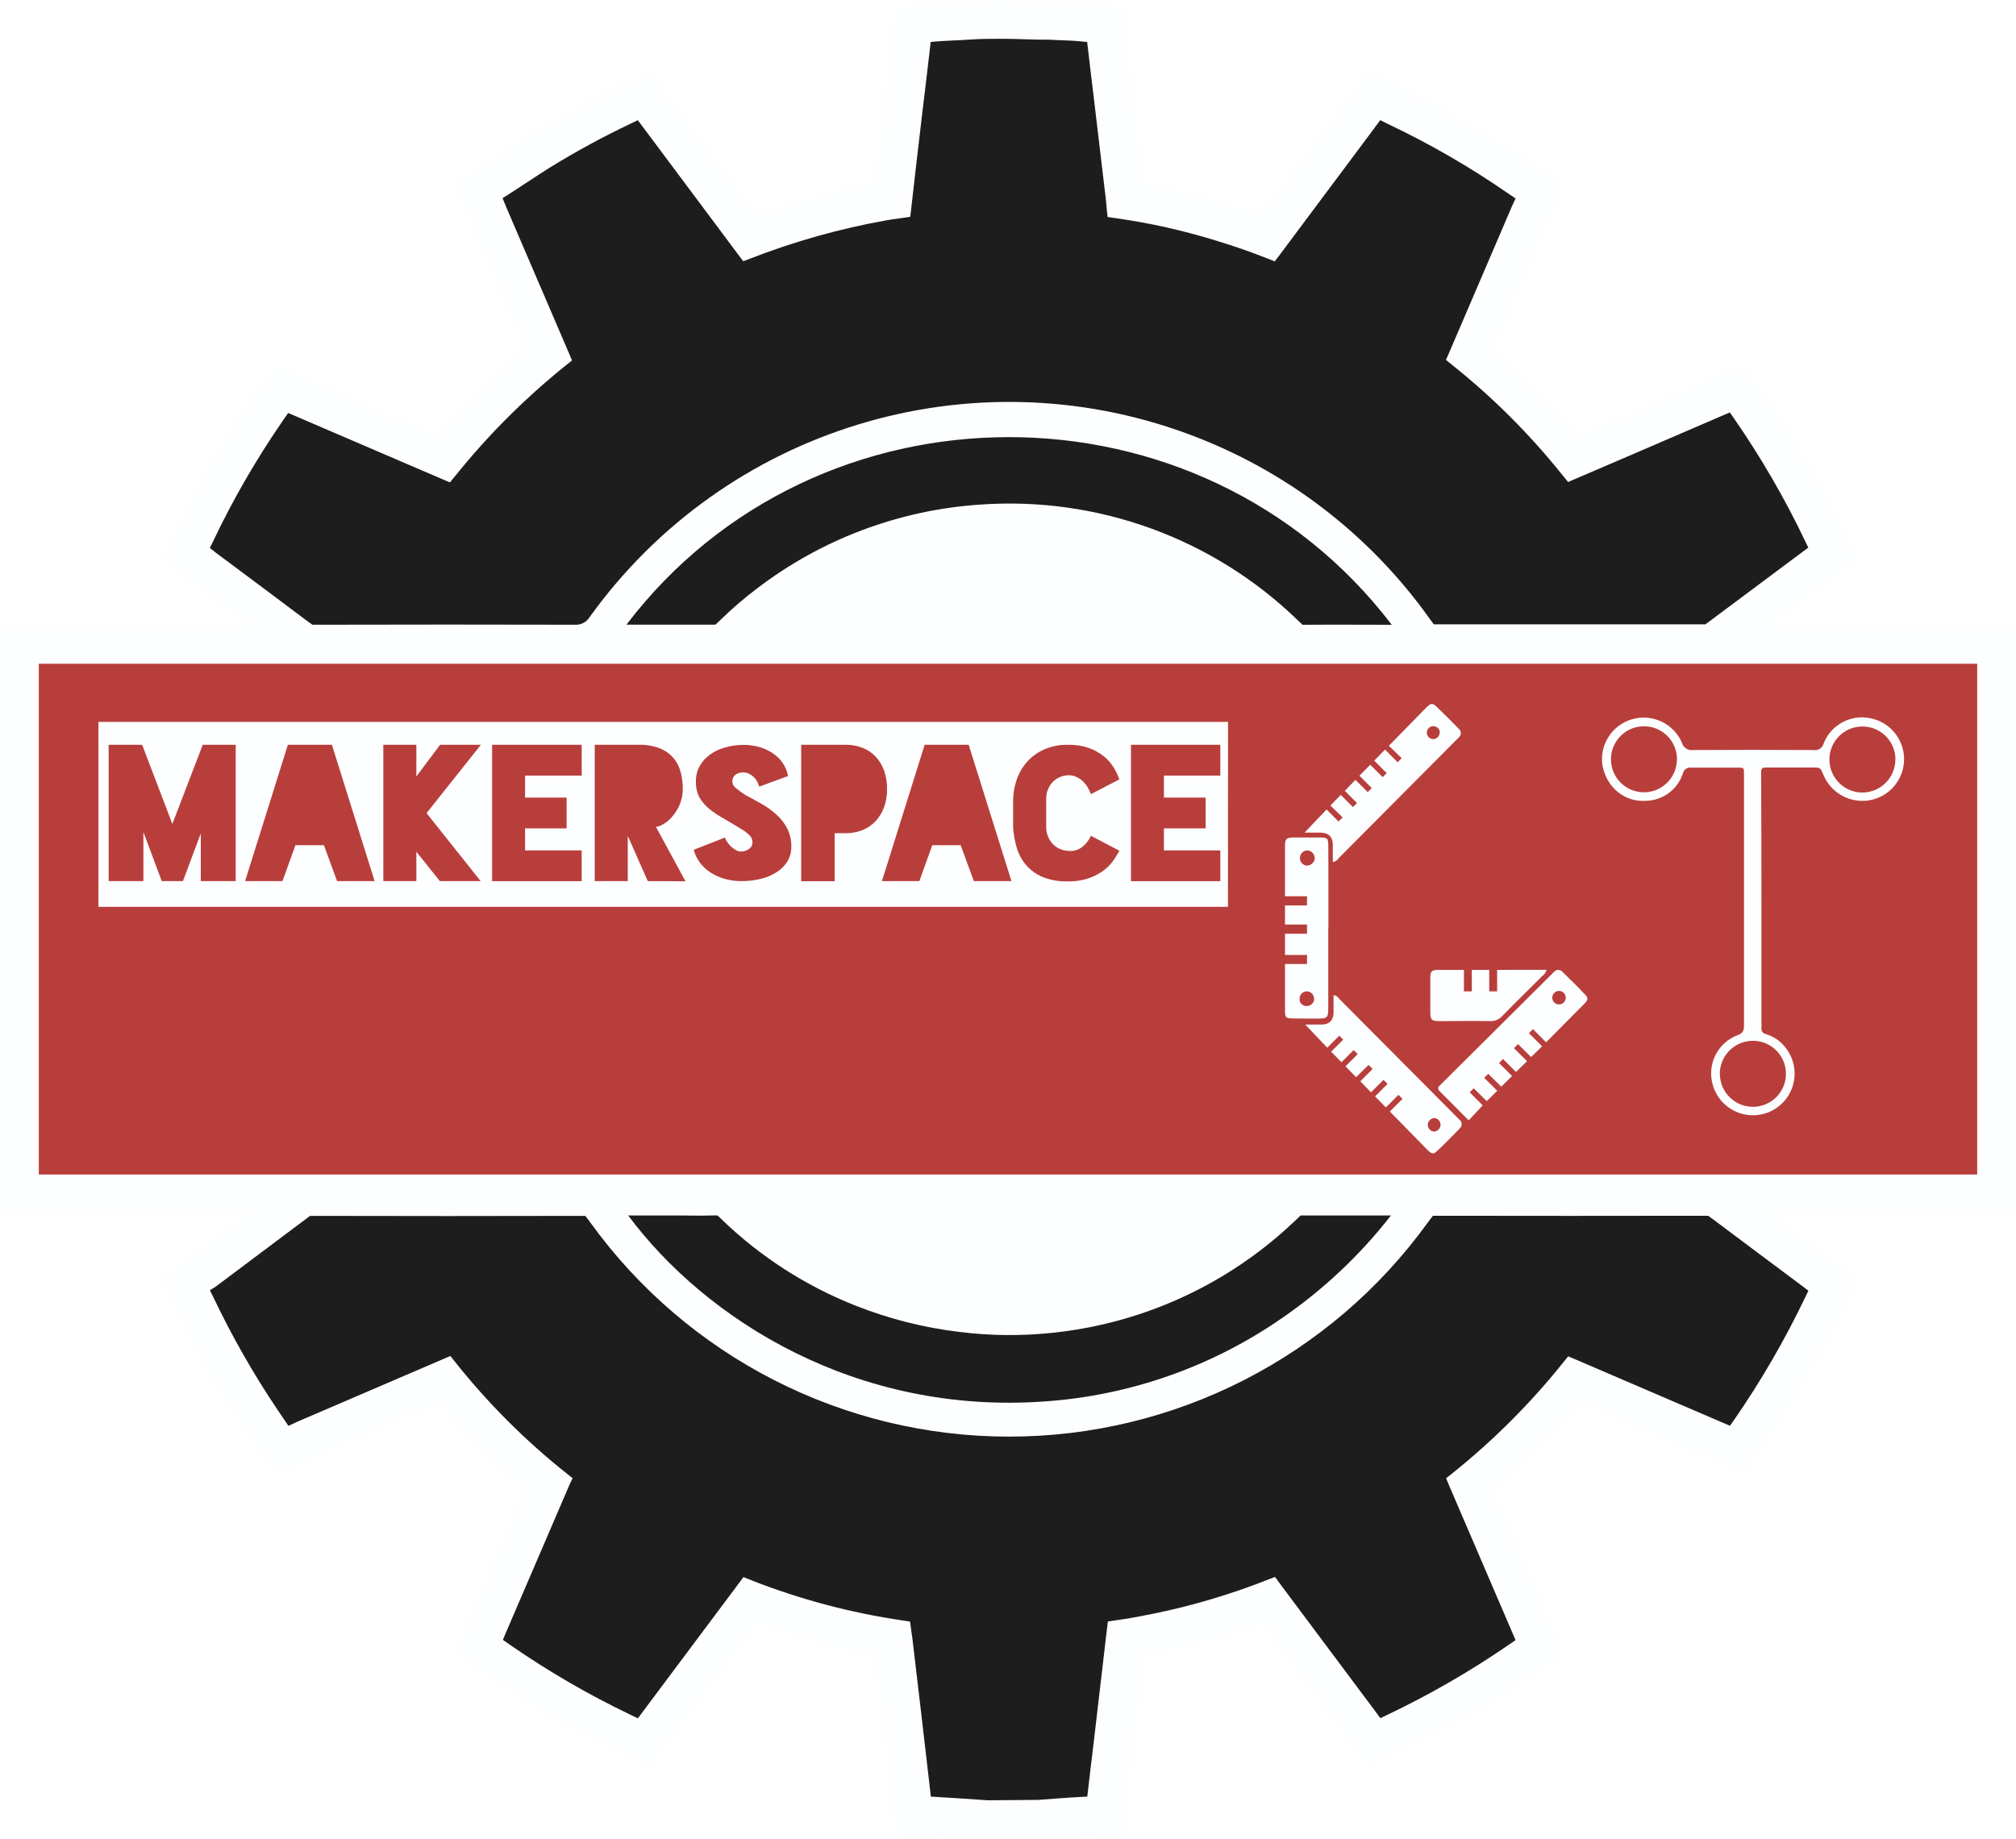
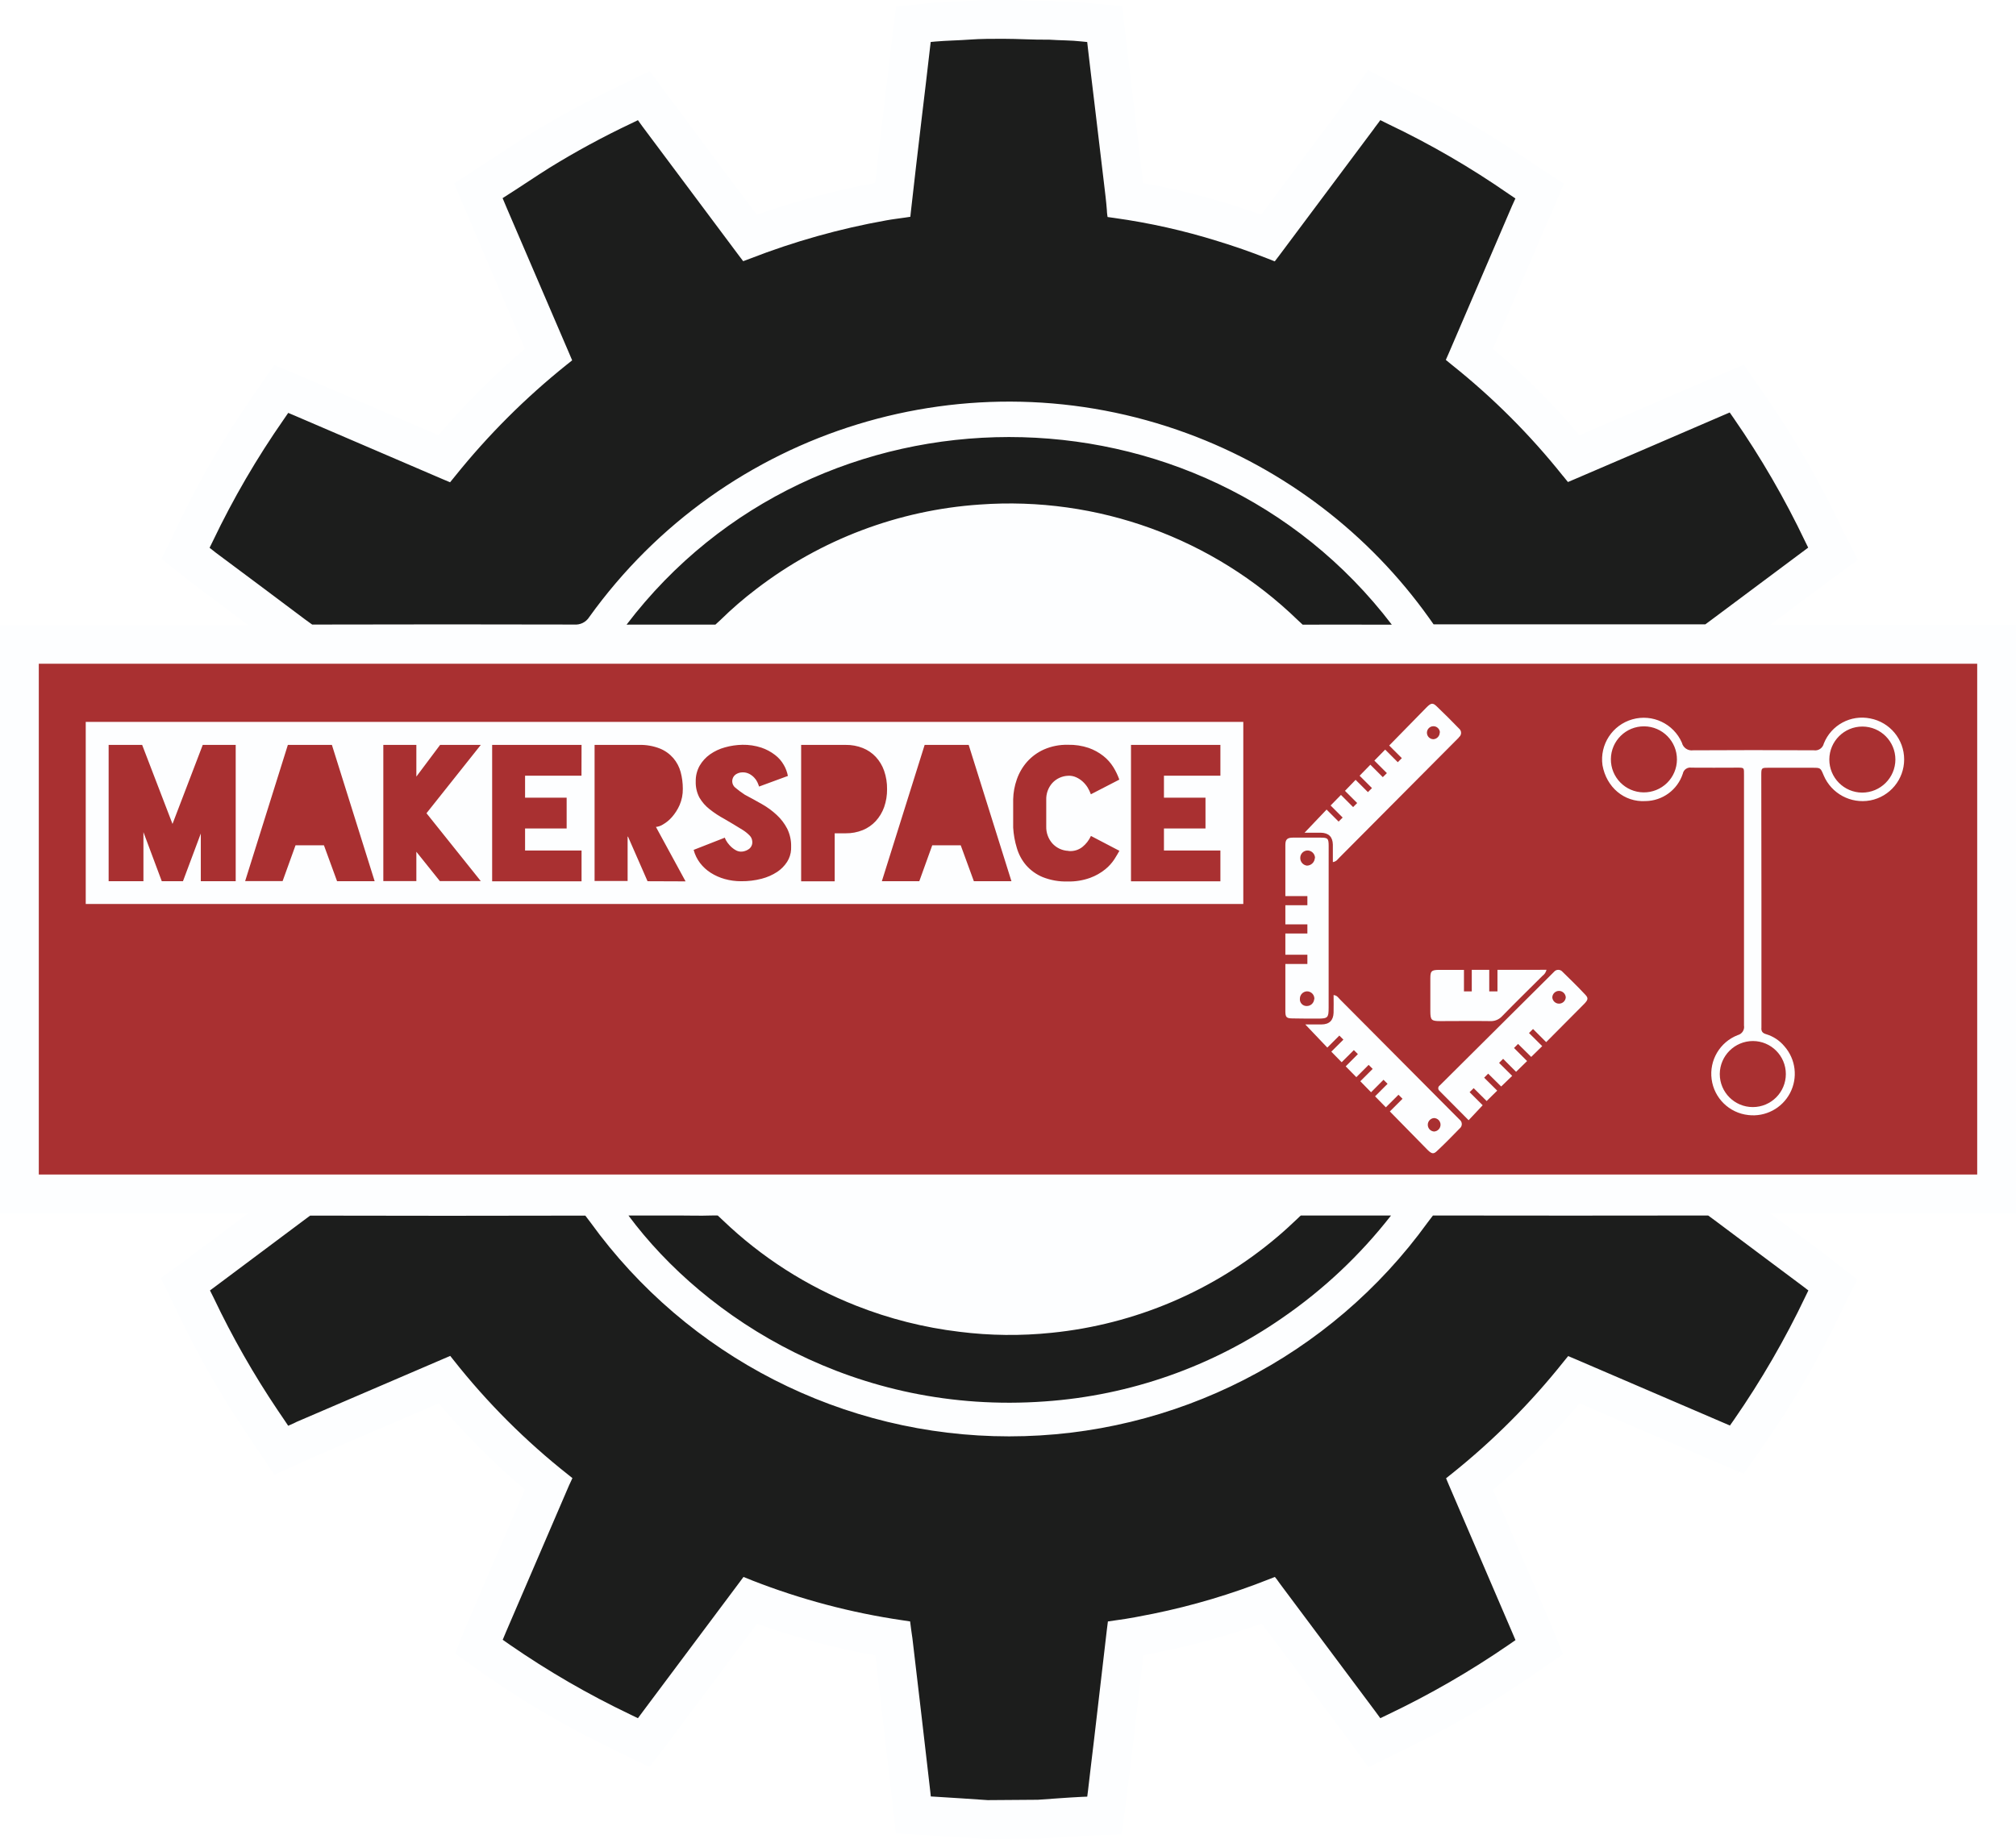
<svg xmlns="http://www.w3.org/2000/svg" id="Logo_neu" viewBox="0 0 549.28 501.14">
  <defs>
-     <style>.cls-1{fill:#fdfeff;}.cls-2{fill:#1c1d1c;}.cls-3{fill:#b83e3c;}</style>
+     <style>.cls-1{fill:#fdfeff;}.cls-2{fill:#1c1d1c;}.cls-3{fill:#a93031;}</style>
  </defs>
-   <path class="cls-1" d="M562.22,184.07H505.79c2.77-2.08,5.54-4.14,8.26-6.17l6.91-5.16,1.52-1.12,7.21-5.31-4.05-8s-.38-.74-.71-1.45a252.51,252.51,0,0,0-20.29-35l-1.11-1.6-4.89-7.1-7.93,3.36-2,.84-11.42,4.92-11.17,4.81-12.27,5.28a202.31,202.31,0,0,0-23.55-23.56l2.36-5.49q6.26-14.58,12.5-29.16c.57-1.24.93-2.1,1-2.19l3.45-8.15L442.21,59l-1.67-1.13a245.28,245.28,0,0,0-34.15-19.77c-1.12-.53-1.95-1-1.95-1l-8.16-4.23L391,40.39s-.52.72-1.21,1.6c-.23.31-.42.57-.54.75L383.75,50q-8.29,11.12-16.6,22.22-4.39-1.58-8.75-2.9A195.88,195.88,0,0,0,335,63.66l-.15-1.21q-1.11-9.51-2.26-19l-.48-4.09c-.17-1.37-.33-2.74-.5-4.1-.38-3.17-.78-6.43-1.13-9.63-.07-.61-.2-1.67-.2-1.67l-1-8.56-8.59-.72-1.15-.11c-2.19-.26-4.29-.33-6.14-.39-1.12,0-2.19-.08-3.18-.15l-.47,0h-1.53c-1.71,0-3.45-.05-5.29-.11s-3.91-.13-6-.13h-.43c-3,0-6.07,0-9.48.24-1.3.1-2.59.15-4,.22-1.78.08-3.63.16-5.56.32l-1.42.14-8.37.84-1.06,8.34s-.11.87-.18,1.51c-.47,4.24-1,8.57-1.5,12.76q-.42,3.46-.83,6.93l-.22,1.86c-.64,5.48-1.3,11.09-1.94,16.7a212.58,212.58,0,0,0-32.23,8.64l-10-13.34L207,41.84l-1.23-1.64-5.25-7.06L192.63,37l-1.7.82A238.57,238.57,0,0,0,167.64,50.5c-2.32,1.44-4.57,2.93-6.74,4.36C159.24,56,157.68,57,156.09,58l-1.39.88-7.46,4.83,3.47,8.18,1.18,2.77,2.55,6,12.09,28.19A210.14,210.14,0,0,0,143,132.35l-9.37-4-25.47-10.94h0l0,0-1.94-.82-7.93-3.35-4.89,7.09-1.23,1.79a247.32,247.32,0,0,0-20,34.52l-.89,1.82-3.75,7.66,6.69,5.29,1.7,1.34.11.08.11.09,7,5.23,8,6H23.51V344.42H91.14l-4.73,3.52L76,355.7c-.86.65-1.52,1.13-1.55,1.15l-7.18,5.23,3.92,8s.39.8.89,1.86A250.83,250.83,0,0,0,90.44,404c.27.41.56.83.84,1.24l1,1.51.94,1.41,5,7.45,8.16-3.7,1.43-.64h0c.32-.14.63-.29.91-.43l6.29-2.7,28-12a201.37,201.37,0,0,0,23.54,23.55Q159.11,437,151.66,454.3c-.5,1.18-1,2.34-1,2.34l-3.15,7.74,6.8,4.86,2.12,1.49A250.06,250.06,0,0,0,190.6,490.5l.55.27.72.35.77.37,7.74,3.8,5.28-6.81c.16-.2.56-.73.89-1.19l.12-.18,0-.06a1.71,1.71,0,0,1,.11-.14l.39-.51,7.08-9.49,15.45-20.68A198,198,0,0,0,262,464.84l.36,3.11c1.36,11.5,2.76,23.39,4.09,35.08.07.56.16,1.42.16,1.43l1,8.93,9,.5,1.37.08c3.4.19,6.88.43,10.24.65l3.78.26.38,0h.39l13.66-.09h.32l.33,0,3.35-.23c2.91-.21,5.65-.41,8.41-.55l1.36,0,8.91-.32,1.19-8.83s.17-1.21.24-1.9c.3-2.72.64-5.5,1-8.19.21-1.77.43-3.54.64-5.31l1.62-14,1.23-10.59c1.71-.31,3.36-.65,4.91-1a196.22,196.22,0,0,0,27.32-7.66l3.25,4.34q9.67,13,19.37,25.94c.67.89,1.21,1.65,1.23,1.67l5.24,7.26,8-4,1.94-.93a253.2,253.2,0,0,0,34.34-19.87l1.9-1.3,6.94-4.83-3.17-7.83s-.46-1.13-.94-2.24l-8.16-19-6.78-15.77a203.88,203.88,0,0,0,23.56-23.55l11,4.74,23.81,10.24,2,.84,7.89,3.35,4.91-7,1.15-1.65a252.93,252.93,0,0,0,20.29-35c.34-.71.75-1.55.76-1.56l3.81-7.76-6.84-5.28s-.77-.6-1.68-1.28l-6.54-4.88-8.68-6.48h67V184.07Z" transform="translate(-23.51 -13.76)" />
-   <path id="Zahnrad" class="cls-2" d="M160.44,67.77l1.33-.85c3.84-2.44,7.58-5,11.44-7.43a228.12,228.12,0,0,1,22.27-12.1l1.81-.88,1.24,1.66,26.25,35.15c.63.84,1.23,1.62,1.23,1.62s1-.34,1.83-.68A197.51,197.51,0,0,1,265,73.81c1.73-.32,3.48-.51,5.21-.77l1.32-.2s.1-.83.15-1.31c.93-8.41,1.92-16.82,2.91-25.24.78-6.58,1.6-13.16,2.34-19.75.06-.57.16-1.34.16-1.34l1.27-.12c3.12-.27,6.22-.3,9.33-.53s6.07-.21,9.08-.22c4.21,0,8.37.3,12.6.24,2.95.21,5.91.15,8.86.49.58.07,1.49.15,1.49.15l.19,1.59c.51,4.6,1.09,9.2,1.64,13.8.91,7.69,1.84,15.39,2.74,23.09.29,2.46.62,4.92.8,7.38.05.69.19,1.83.19,1.83l1.85.26a175.5,175.5,0,0,1,28.18,6.32q6.85,2.08,13.51,4.72l2,.79s.58-.73,1.32-1.72Q385,66.1,397.81,48.89c.09-.13.17-.27.27-.39.86-1.1,1.49-2,1.49-2s1,.5,2.3,1.14a232.38,232.38,0,0,1,32.67,18.92c1.15.79,1.89,1.27,1.89,1.27s-.35.84-.91,2q-8.56,20-17.16,40c-.44,1-.88,2-.88,2s.86.72,1.73,1.42a190.86,190.86,0,0,1,30.13,30.14l.15.18,1.26,1.54,1.81-.77,17.77-7.63,22.59-9.74,1.91-.81s.56.82,1.13,1.63a240.2,240.2,0,0,1,19.43,33.53c.39.83.82,1.67.82,1.67l-1.58,1.17q-12.48,9.33-25,18.66c-.5.39-1.46,1.08-1.46,1.08h-1.83q-35,0-70.07,0h-2.12L413,182.32A140.46,140.46,0,0,0,347.15,132a140.7,140.7,0,0,0-163,49.95,4.42,4.42,0,0,1-4.12,2.06q-34.56-.09-69.11,0l-2.29,0-1.87-1.35c-8.09-6.11-16.25-12.16-24.38-18.23l-1.7-1.34.92-1.87a236.66,236.66,0,0,1,19.18-33.12l1.24-1.79,1.94.82,40.15,17.25,2,.84s.71-.85,1.4-1.72a196.93,196.93,0,0,1,30.32-30.29l1.53-1.22s-.39-.95-.77-1.84l-17-39.58ZM318.23,503.44l1.51-.06s.14-1.05.2-1.65c.5-4.52,1.08-9,1.61-13.56q1.77-15.12,3.53-30.24c.14-1.22.29-2.29.29-2.29s1.27-.2,2.24-.33c3.4-.44,6.76-1.11,10.12-1.78a187.15,187.15,0,0,0,31.54-9.4l1.59-.62a11.29,11.29,0,0,1,1,1.31,7.3,7.3,0,0,0,.57.77q12.92,17.3,25.83,34.58c.74,1,1.34,1.83,1.34,1.83l2.08-1a242,242,0,0,0,32.9-19l1.85-1.28s-.42-1-.85-2l-17.29-40.23c-.4-.93-.77-1.88-.77-1.88l1.52-1.21a193.4,193.4,0,0,0,30.48-30.46c.62-.79,1.26-1.55,1.26-1.55l2,.84,40.16,17.26c.93.41,1.92.82,1.92.82l1.13-1.61a242.79,242.79,0,0,0,19.43-33.53l.81-1.67-1.55-1.18c-8-6-16-11.93-24-17.95-.6-.45-1.76-1.29-1.76-1.29s-1.41,0-2.18,0q-35.27.06-70.54,0c-.78,0-2.27,0-2.27,0s-.9,1.15-1.44,1.89a140.71,140.71,0,0,1-228.1,0c-.51-.71-1.41-1.86-1.41-1.86s-1.49,0-2.32,0q-35.26.09-70.54,0c-.73,0-2.11,0-2.11,0l-1.62,1.2c-8,6-16,12-24,18L80.7,365.4l1,2a237.81,237.81,0,0,0,17.56,30.75l1.88,2.77.94,1.41,1.54-.69.75-.37q20.09-8.62,40.11-17.23l1.74-.75.85,1.07a188.89,188.89,0,0,0,31.3,31.32l1.15.91s-.35.81-.59,1.26-.4.87-.59,1.31q-8.46,19.67-16.91,39.34c-.47,1.08-.9,2.15-.9,2.15l2,1.4A237.39,237.39,0,0,0,195.15,481l1.29.62.86.42s.38-.48.58-.78.57-.77.86-1.15l26-34.77c.69-.91,1.34-1.79,1.34-1.79l2.12.84.22.1a186.45,186.45,0,0,0,41,10.87l2.05.31s.16,1.05.29,2.17c.08.8.24,1.58.33,2.37,1.64,13.89,3.29,27.77,4.87,41.67.06.59.16,1.49.16,1.49l1.39.08c4.71.27,9.41.61,14.11.92l13.66-.1C310.25,504,314.24,503.64,318.23,503.44ZM195,184c7.36,0,14.72,0,22.08,0h1.33s1-.92,1.36-1.26a101.29,101.29,0,0,1,9.8-8.46,112.41,112.41,0,0,1,60.84-23,112.83,112.83,0,0,1,86.68,31.5l1.32,1.24H380c7-.06,13.94,0,21,0h1.7C350.64,115.79,246,115.9,194.19,184A6.12,6.12,0,0,0,195,184ZM308.24,395.67a129.06,129.06,0,0,0,64.63-22.75A133.48,133.48,0,0,0,402.49,345h-1.23c-7.36,0-14.72,0-22.07,0l-1.29,0s-.68.6-1,.94c-1.75,1.65-3.51,3.28-5.34,4.83A112.44,112.44,0,0,1,310,377a109.94,109.94,0,0,1-25.12-.27,112.9,112.9,0,0,1-28.17-7.12,111.46,111.46,0,0,1-36.25-23.22C220,345.88,219,345,219,345s-1.24-.05-1.94,0c-2.79.1-5.59,0-8.39,0h-14C215.78,373.36,256.8,399.41,308.24,395.67Z" transform="translate(-23.51 -13.76)" />
-   <path id="Box" class="cls-3" d="M34.08,194.64v139.2H562.22V194.64Zm324,66.25H50.33v-50.4H358.11Z" transform="translate(-23.51 -13.76)" />
-   <path id="T" class="cls-1" d="M503.43,259.22v33.11a13.81,13.81,0,0,1,0,1.44c-.09,1,.26,1.54,1.34,1.84a10.32,10.32,0,0,1,4.92,3.28,11.36,11.36,0,1,1-19.56,10.36A11.12,11.12,0,0,1,497,295.84c1.45-.56,1.68-1.29,1.68-2.62q0-34.07,0-68.15c0-2.16.15-2.12-2.06-2.11-4.07,0-8.16,0-12.23,0a2.07,2.07,0,0,0-2.38,1.63A10.82,10.82,0,0,1,471.82,232c-5.82.35-10.67-3.8-11.73-9.8a11.36,11.36,0,0,1,21.65-6.11,2.73,2.73,0,0,0,3.06,2.07q16.44-.1,32.88,0a2.41,2.41,0,0,0,2.72-1.85,11.22,11.22,0,0,1,12.65-6.83,11.37,11.37,0,0,1,0,22.34A11.51,11.51,0,0,1,520.35,225c-.85-2.08-.85-2.08-3-2.08-4,0-8,0-12,0-1.94,0-2,0-2,1.95Q503.43,242.06,503.43,259.22Zm-23-38.48a9,9,0,1,0-9.09,8.94A9,9,0,0,0,480.4,220.74Zm59.52,0a9,9,0,1,0-9.07,9A9,9,0,0,0,539.92,220.71Zm-47.84,85.7a9,9,0,1,0,9-9.05A9.05,9.05,0,0,0,492.08,306.41Z" transform="translate(-23.51 -13.76)" />
-   <path id="G" class="cls-1" d="M444.87,278.05a2.74,2.74,0,0,1-1.08,1.62c-3.67,3.67-7.39,7.3-11,11a4.16,4.16,0,0,1-3.37,1.36c-4.48-.07-8.95,0-13.43,0-2.53,0-2.77-.25-2.78-2.74,0-3,0-5.92,0-8.88,0-2,.3-2.28,2.16-2.34h7v5.86h2.15v-5.86h4.75v5.87h2.15v-5.87ZM415.64,311a.91.91,0,0,1,.16-1.43l30.11-29.94c.34-.34.67-.68,1-1a1.5,1.5,0,0,1,2.33,0c2.05,2,4.11,4,6.09,6.12,1,1,.9,1.49-.23,2.64l-10.34,10.41-3.58-3.58-1.11,1.1,3.6,3.57-3,2.94-3.57-3.54-1.1,1.11,3.56,3.56-3,2.93-3.53-3.54-1.1,1.11,3.56,3.53-2.95,2.9-3.54-3.5-1.11,1.1,3.57,3.53-2.88,2.82-3.54-3.5-1.1,1.1,3.55,3.56-3.82,4.08Zm30.8-25.41a1.84,1.84,0,1,0,1.83-1.78A1.83,1.83,0,0,0,446.44,285.57Zm-25.21,35.7c-2,2.05-4,4.11-6.12,6.09-1,1-1.5.89-2.65-.23l-10.27-10.48,3.45-3.45-1.11-1.1-3.43,3.43-2.94-3,3.4-3.41-1.1-1.1-3.4,3.4-2.93-3,3.37-3.37-1.1-1.1L393,307.31l-2.9-2.95,3.33-3.33-1.1-1.1-3.32,3.31-2.82-2.88,3.29-3.28L388.41,296l-3.27,3.28-.1-.1-5.9-6.21c1.4,0,2.9,0,4.4,0,2.14,0,3.24-1.1,3.31-3.2,0-1.58,0-3.15,0-4.81,1,.12,1.29.75,1.71,1.17q15.84,15.9,31.64,31.81c.34.34.69.68,1,1A1.52,1.52,0,0,1,421.23,321.27Zm-7-2.82a1.84,1.84,0,0,0,0,3.67,1.86,1.86,0,0,0,1.77-1.85A1.83,1.83,0,0,0,414.27,318.45Zm-28.82-51.71q0,10.8,0,21.59c0,2.76-.2,3-3,3-2.24,0-4.48,0-6.71-.05-1.75,0-2.06-.28-2.08-1.87V276.46h6V274h-6v-5.79h6v-2.5h-6v-5.2h6V258h-6V244c0-1.52.52-2,2.07-2,2.48,0,5,0,7.43,0,2.11,0,2.29.2,2.3,2.37Q385.47,255.59,385.45,266.74Zm-3.88,19.32a2,2,0,0,0-2-2.16,2,2,0,0,0-1.94,2,1.82,1.82,0,0,0,1.87,2A2,2,0,0,0,381.57,286.06Zm.18-38.46a2.09,2.09,0,0,0-1.86-2.08,2,2,0,0,0-2.16,2,2.07,2.07,0,0,0,1.82,2.12A2.2,2.2,0,0,0,381.75,247.6ZM421,214.7c-.33.35-.68.68-1,1q-15.81,15.92-31.64,31.81c-.42.42-.72,1.05-1.71,1.17,0-1.66,0-3.23,0-4.8-.07-2.11-1.17-3.17-3.31-3.21-1.5,0-3,0-4.4,0l5.91-6.21.09-.1,3.27,3.28,1.11-1.11L386,233.27l2.82-2.88,3.32,3.32,1.1-1.11-3.32-3.32,2.89-3,3.36,3.35,1.1-1.1-3.36-3.37,2.93-3,3.39,3.39,1.1-1.1-3.4-3.41,2.94-3,3.44,3.44,1.1-1.11L401.92,217,412.2,206.5c1.15-1.12,1.62-1.19,2.64-.22,2.09,2,4.1,4,6.12,6.09A1.51,1.51,0,0,1,421,214.7Zm-5.19-1.34a1.77,1.77,0,1,0-1.78,1.83A1.85,1.85,0,0,0,415.78,213.36Z" transform="translate(-23.51 -13.76)" />
-   <path class="cls-3" d="M87.73,216.73v37.15H78.22v-13l-4.87,13H67.58l-5-13.38v13.38H53.11V216.73h9.13l8.23,21.57,8.28-21.57Z" transform="translate(-23.51 -13.76)" />
-   <path class="cls-3" d="M115.35,253.88l-3.58-9.79H104l-3.52,9.79H90.29l11.65-37.15h12l11.64,37.15Z" transform="translate(-23.51 -13.76)" />
-   <path class="cls-3" d="M154.53,216.73l-14.8,18.62,14.74,18.53H143.36l-6.41-8v8h-9V216.73h9v8.64l6.46-8.64Z" transform="translate(-23.51 -13.76)" />
-   <path class="cls-3" d="M182,225.12H166.57v6h11.32v8.39H166.57v6H182v8.39H157.59V216.73H182Z" transform="translate(-23.51 -13.76)" />
-   <path class="cls-3" d="M200,253.88l-5.34-12.09h-.11v12.09h-9V216.73h12.13a14.45,14.45,0,0,1,5.68,1,9.58,9.58,0,0,1,3.64,2.6,9.77,9.77,0,0,1,1.95,3.79,17.5,17.5,0,0,1,.59,4.57,10.65,10.65,0,0,1-.89,4.45,12.56,12.56,0,0,1-2.08,3.27,9.55,9.55,0,0,1-2.43,2,4.46,4.46,0,0,1-1.92.68l8.06,14.83Z" transform="translate(-23.51 -13.76)" />
-   <path class="cls-3" d="M239.08,245.24a7,7,0,0,1-1.1,3.37,9.21,9.21,0,0,1-2.72,2.74,14,14,0,0,1-4.2,1.85,20.93,20.93,0,0,1-5.55.68,16.51,16.51,0,0,1-4.52-.6,14.38,14.38,0,0,1-3.82-1.7,11.25,11.25,0,0,1-2.91-2.67,10.05,10.05,0,0,1-1.73-3.57l8.54-3.35c-.07,0,0,.27.25.7a7.57,7.57,0,0,0,1,1.38,7,7,0,0,0,1.58,1.29,2.89,2.89,0,0,0,2,.43,3.75,3.75,0,0,0,1.79-.75,2.25,2.25,0,0,0,.83-2,2.58,2.58,0,0,0-.72-1.57,10.21,10.21,0,0,0-1.9-1.52c-1.81-1.13-3.5-2.13-5-3a27.74,27.74,0,0,1-4.06-2.68,11.13,11.13,0,0,1-2.72-3.14,8.84,8.84,0,0,1-1-4.4,8.43,8.43,0,0,1,1.07-4.29,9.72,9.72,0,0,1,2.83-3.09,13,13,0,0,1,4.06-1.9,18.82,18.82,0,0,1,4.76-.7,15.81,15.81,0,0,1,5.15.77,12.83,12.83,0,0,1,3.74,2,9,9,0,0,1,2.38,2.72,9.61,9.61,0,0,1,1.12,3l-7.85,2.89a9.5,9.5,0,0,0-.48-1.22,4.81,4.81,0,0,0-.88-1.25,5.12,5.12,0,0,0-1.34-1,3.81,3.81,0,0,0-1.79-.4,3.35,3.35,0,0,0-2,.62,2.27,2.27,0,0,0,0,3.55,28.59,28.59,0,0,0,2.59,1.92c1.64.87,3.21,1.73,4.73,2.6a21.42,21.42,0,0,1,4,2.94,13.7,13.7,0,0,1,2.83,3.72,10.63,10.63,0,0,1,1.07,4.92Z" transform="translate(-23.51 -13.76)" />
-   <path class="cls-3" d="M253.93,216.73a12.06,12.06,0,0,1,4.64.85,9.83,9.83,0,0,1,3.56,2.42,11,11,0,0,1,2.27,3.79,14.72,14.72,0,0,1,.8,5,14.35,14.35,0,0,1-.8,4.9,11.36,11.36,0,0,1-2.27,3.79,10,10,0,0,1-3.56,2.47,11.88,11.88,0,0,1-4.64.87h-3v13.09H241.8V216.73h12.13Z" transform="translate(-23.51 -13.76)" />
-   <path class="cls-3" d="M288.84,253.88l-3.58-9.79h-7.74L274,253.88h-10.2l11.64-37.15h12l11.65,37.15Z" transform="translate(-23.51 -13.76)" />
-   <path class="cls-3" d="M314.6,245.64a5.26,5.26,0,0,0,3.82-1.1,8.29,8.29,0,0,0,2.33-3l7.74,4.05c-.32.6-.77,1.36-1.36,2.29a12,12,0,0,1-2.48,2.75,14.53,14.53,0,0,1-4.09,2.32,16.81,16.81,0,0,1-6.12,1h-.05a17,17,0,0,1-6.81-1.2,12.21,12.21,0,0,1-4.49-3.22,12.75,12.75,0,0,1-2.54-4.7,24.23,24.23,0,0,1-1-5.56v-7.69a17.57,17.57,0,0,1,1-5.42,14.28,14.28,0,0,1,2.78-4.77A13.61,13.61,0,0,1,308,218a15.36,15.36,0,0,1,6.46-1.27h.06a16.47,16.47,0,0,1,5.61.85,14.1,14.1,0,0,1,4,2.19,11.83,11.83,0,0,1,2.72,3,16.74,16.74,0,0,1,1.63,3.4l-7.74,4a11.42,11.42,0,0,0-.88-1.85,7.75,7.75,0,0,0-1.37-1.7,6.68,6.68,0,0,0-1.81-1.19,4.62,4.62,0,0,0-2.14-.4,6.13,6.13,0,0,0-4.35,2,6.58,6.58,0,0,0-1.63,4.57V239a6.74,6.74,0,0,0,1.65,4.62A6.25,6.25,0,0,0,314.6,245.64Z" transform="translate(-23.51 -13.76)" />
-   <path class="cls-3" d="M356,225.12H340.63v6H352v8.39H340.63v6H356v8.39H331.66V216.73H356Z" transform="translate(-23.51 -13.76)" />
+   <path id="Hintergrund" class="cls-1" d="M538.71,170.31H482.28l8.26-6.17,6.91-5.16,1.52-1.12,7.21-5.31-4.05-8s-.37-.74-.71-1.45a251.51,251.51,0,0,0-20.29-35c-.55-.8-1.1-1.6-1.11-1.6l-4.89-7.1-7.93,3.36-2,.84-11.42,4.92-11.17,4.81-12.27,5.28a201.62,201.62,0,0,0-23.56-23.56l2.36-5.49,12.51-29.16c.56-1.24.93-2.1,1-2.19l3.46-8.15-7.42-4.84L417,44.1a245.28,245.28,0,0,0-34.15-19.77c-1.12-.53-1.94-1-1.95-1l-8.16-4.23-5.33,7.49s-.51.72-1.2,1.6c-.24.31-.42.57-.54.75l-5.45,7.3Q351.94,47.4,343.64,58.5c-2.92-1-5.85-2-8.75-2.9a195.88,195.88,0,0,0-23.44-5.7l-.14-1.21q-1.12-9.51-2.26-19l-.49-4.09c-.16-1.37-.33-2.74-.5-4.1-.38-3.17-.77-6.43-1.13-9.63-.07-.61-.2-1.67-.2-1.67l-1-8.56L297.12.91,296,.8c-2.19-.26-4.28-.33-6.13-.39-1.13,0-2.2-.08-3.19-.15l-.46,0h-1.53c-1.72,0-3.46,0-5.3-.11s-3.91-.13-6-.13H273c-3,0-6.08,0-9.49.24-1.3.1-2.59.15-4,.22-1.78.08-3.63.16-5.56.32l-1.41.14-8.37.84-1.06,8.34s-.12.87-.19,1.51c-.47,4.24-1,8.57-1.5,12.76-.27,2.31-.55,4.62-.82,6.93l-.22,1.86c-.65,5.48-1.31,11.09-1.95,16.7a212.9,212.9,0,0,0-32.23,8.64l-10-13.34L183.49,28.08l-1.22-1.64L177,19.38l-7.9,3.88-1.7.82a239.74,239.74,0,0,0-23.29,12.66c-2.32,1.44-4.56,2.93-6.74,4.36-1.65,1.1-3.22,2.13-4.81,3.15l-1.38.89L123.73,50l3.47,8.18,1.18,2.77,2.55,6Q137,81,143,95.05a209.31,209.31,0,0,0-23.54,23.54l-9.37-4L84.65,103.63h0l0,0-2-.82-7.93-3.35-4.89,7.09-1.23,1.79a248.32,248.32,0,0,0-20,34.52l-.89,1.82L44,152.31l6.69,5.29,1.7,1.34.11.08.12.09,7,5.23,8,6H0V330.66H67.63l-4.72,3.52q-5.2,3.87-10.39,7.76L51,343.09l-7.19,5.23,3.92,8,.9,1.86a249.57,249.57,0,0,0,18.33,32.11l.84,1.24,1,1.51.95,1.41,5,7.45,8.16-3.7,1.43-.64h0c.33-.14.63-.29.92-.43l6.28-2.69,28-12A201.37,201.37,0,0,0,143,405.93l-14.88,34.61c-.51,1.18-1,2.34-1,2.34L124,450.62l6.8,4.86L133,457a249.35,249.35,0,0,0,34.14,19.77l.55.27.72.35.77.37,7.74,3.8,5.28-6.81c.16-.2.57-.73.89-1.19l.12-.18,0-.06.11-.14q.21-.25.39-.51l7.09-9.49,15.45-20.68a197.57,197.57,0,0,0,32.23,8.61l.37,3.11c1.35,11.5,2.75,23.39,4.08,35.08.07.56.16,1.42.16,1.43l1,8.93,9,.5,1.37.08c3.4.19,6.88.43,10.24.65l3.78.26.38,0h.39l13.66-.09h.33l.32,0,3.36-.23c2.9-.21,5.64-.41,8.41-.55l1.35-.05,8.91-.32,1.2-8.83s.16-1.21.24-1.9c.3-2.72.63-5.5,1-8.19.22-1.77.43-3.54.64-5.31l1.62-14q.63-5.3,1.24-10.59c1.71-.31,3.35-.65,4.9-1a196.35,196.35,0,0,0,27.33-7.66l3.24,4.34q9.67,13,19.37,25.94c.67.89,1.22,1.65,1.24,1.67l5.23,7.26,8-4,1.94-.93A253.3,253.3,0,0,0,417,456.92l1.89-1.3,6.95-4.83L422.69,443s-.46-1.13-.94-2.24l-8.16-19L406.82,406a205.48,205.48,0,0,0,23.56-23.55l11,4.74,23.82,10.24,2,.84,7.88,3.35,4.91-7,1.15-1.65a251.93,251.93,0,0,0,20.29-35c.34-.71.76-1.55.76-1.56l3.82-7.76-6.84-5.28L497.48,342l-6.55-4.88-8.68-6.48h67V170.31Z" />
+   <path id="Zahnrad" class="cls-2" d="M136.94,54l1.32-.85c3.84-2.44,7.58-5,11.45-7.43A226.81,226.81,0,0,1,172,33.63l1.81-.88L175,34.41l26.26,35.15c.63.84,1.23,1.62,1.23,1.62s.94-.34,1.82-.68a197.61,197.61,0,0,1,37.19-10.45c1.72-.32,3.47-.51,5.21-.77l1.32-.2s.09-.83.14-1.31c.93-8.41,1.93-16.82,2.92-25.24.77-6.58,1.6-13.16,2.33-19.75.06-.57.16-1.34.16-1.34l1.27-.12c3.12-.27,6.23-.3,9.33-.53s6.07-.21,9.08-.22c4.22,0,8.37.3,12.61.24,2.94.21,5.9.15,8.85.49.58.07,1.5.15,1.5.15s.12,1,.18,1.59c.52,4.6,1.09,9.2,1.64,13.8q1.38,11.54,2.75,23.09c.29,2.46.61,4.92.79,7.38,0,.69.19,1.83.19,1.83l1.85.26a175.26,175.26,0,0,1,28.18,6.32q6.85,2.09,13.52,4.72l2,.79s.57-.73,1.31-1.72q12.86-17.18,25.69-34.38c.1-.13.17-.27.27-.39.86-1.1,1.49-2,1.49-2s1,.5,2.3,1.14A233.05,233.05,0,0,1,411,52.81c1.14.79,1.89,1.27,1.89,1.27s-.36.84-.91,2q-8.56,20-17.17,40c-.44,1-.88,2-.88,2s.86.72,1.73,1.42a190.44,190.44,0,0,1,30.13,30.14l.16.18,1.25,1.54,1.82-.77,17.77-7.63,22.59-9.74,1.9-.81,1.13,1.63a240.2,240.2,0,0,1,19.43,33.53c.4.83.82,1.67.82,1.67l-1.57,1.17q-12.5,9.33-25,18.66c-.51.39-1.46,1.08-1.46,1.08h-1.84q-35,0-70.07,0h-2.12l-1.21-1.71a140.46,140.46,0,0,0-65.83-50.3,140.72,140.72,0,0,0-163,50,4.41,4.41,0,0,1-4.12,2.06q-34.54-.09-69.11,0l-2.28,0-1.87-1.35c-8.1-6.11-16.25-12.16-24.38-18.23l-1.7-1.34.92-1.87A234.7,234.7,0,0,1,77.3,114.31l1.23-1.79,1.94.82,40.16,17.25,2,.84s.71-.85,1.4-1.72a196.55,196.55,0,0,1,30.33-30.29l1.53-1.22-.78-1.84-17-39.58ZM294.72,489.68l1.51-.06s.14-1.05.21-1.65c.5-4.52,1.08-9,1.61-13.56q1.77-15.12,3.52-30.24c.15-1.22.29-2.29.29-2.29s1.27-.2,2.24-.33c3.4-.44,6.76-1.11,10.12-1.78a187.15,187.15,0,0,0,31.54-9.4l1.59-.62a12.2,12.2,0,0,1,1,1.31,7.22,7.22,0,0,0,.56.77q12.92,17.3,25.83,34.58c.74,1,1.34,1.83,1.34,1.83l2.08-1a240.75,240.75,0,0,0,32.9-19c.94-.64,1.85-1.28,1.85-1.28s-.42-1-.85-2l-17.28-40.23c-.41-.93-.78-1.88-.78-1.88l1.52-1.21A193,193,0,0,0,426,371.11c.63-.79,1.26-1.55,1.26-1.55l2,.84,40.16,17.26,1.92.82,1.13-1.61a240.77,240.77,0,0,0,19.43-33.53l.81-1.67-1.54-1.18c-8-6-16-11.93-24-17.95-.6-.45-1.76-1.29-1.76-1.29s-1.41,0-2.17,0q-35.28.06-70.55,0c-.78,0-2.27,0-2.27,0s-.9,1.15-1.44,1.89a140.7,140.7,0,0,1-228.09,0c-.52-.71-1.41-1.86-1.41-1.86s-1.49,0-2.32,0q-35.28.09-70.55,0c-.73,0-2.11,0-2.11,0l-1.62,1.2c-8,6-16,11.95-24,17.95-1,.72-1.67,1.24-1.67,1.24s.41.83,1,2A237.74,237.74,0,0,0,75.7,384.37l1.88,2.77.94,1.41s.92-.42,1.55-.69l.74-.37q20.09-8.62,40.11-17.23l1.75-.75.85,1.07a188.89,188.89,0,0,0,31.3,31.32l1.14.91s-.35.81-.58,1.26-.4.87-.59,1.31l-16.92,39.34c-.46,1.08-.9,2.15-.9,2.15s1,.7,2,1.4a236.8,236.8,0,0,0,32.69,18.93l1.28.62.87.42s.37-.48.58-.78.57-.77.85-1.15l26-34.77,1.33-1.79,2.13.84.21.1a186.45,186.45,0,0,0,41,10.87l2.06.31s.15,1.05.28,2.17c.09.8.24,1.58.34,2.37,1.63,13.89,3.28,27.77,4.86,41.67.07.59.16,1.49.16,1.49l1.39.08c4.71.27,9.42.61,14.12.92l13.66-.1C286.74,490.2,290.73,489.88,294.72,489.68ZM171.52,170.22c7.36,0,14.71,0,22.07,0h1.33s1-.92,1.37-1.26a101.17,101.17,0,0,1,9.79-8.46,112.44,112.44,0,0,1,60.84-23A112.8,112.8,0,0,1,353.6,169l1.33,1.24h1.6c7-.06,13.93,0,21,0h1.69c-52.06-68.24-156.67-68.13-208.51,0A6.57,6.57,0,0,0,171.52,170.22ZM284.73,381.91a129.13,129.13,0,0,0,64.64-22.75A133.43,133.43,0,0,0,379,331.25h-1.23c-7.36,0-14.71,0-22.07,0l-1.28,0s-.68.6-1,.94c-1.74,1.65-3.5,3.28-5.34,4.83a112.44,112.44,0,0,1-61.54,26.19,109.94,109.94,0,0,1-25.12-.27,113,113,0,0,1-28.17-7.12,111.46,111.46,0,0,1-36.25-23.22c-.5-.48-1.44-1.35-1.44-1.35s-1.24-.05-1.93,0c-2.8.1-5.6,0-8.4,0h-14C192.28,359.6,233.29,385.65,284.73,381.91Z" />
+   <path id="Box" class="cls-3" d="M10.57,180.88v139.2H538.71V180.88Zm328.18,65.47H23.36V196.73H338.75Z" />
+   <path id="T" class="cls-1" d="M479.92,245.46v33.11c0,.48,0,1,0,1.44-.1,1,.25,1.54,1.33,1.84a10.35,10.35,0,0,1,4.93,3.28,11.33,11.33,0,0,1-9.85,18.74,11.31,11.31,0,0,1-2.85-21.79,2.29,2.29,0,0,0,1.69-2.62q0-34.06,0-68.15c0-2.16.15-2.12-2.06-2.11-4.08,0-8.16.05-12.24,0a2.06,2.06,0,0,0-2.37,1.64,10.84,10.84,0,0,1-10.16,7.47c-5.83.35-10.68-3.8-11.73-9.8a11.35,11.35,0,0,1,21.64-6.11,2.74,2.74,0,0,0,3.07,2.07q16.44-.1,32.87,0a2.42,2.42,0,0,0,2.73-1.85,11.2,11.2,0,0,1,12.64-6.83,11.37,11.37,0,0,1,0,22.34,11.5,11.5,0,0,1-12.68-6.82c-.86-2.08-.86-2.08-3-2.08h-12c-1.94,0-2,0-2,2Q479.92,228.3,479.92,245.46ZM456.9,207a9,9,0,1,0-9.1,8.94A9,9,0,0,0,456.9,207Zm59.52,0a9,9,0,1,0-9.07,9A9.05,9.05,0,0,0,516.42,207Zm-47.85,85.7a9,9,0,1,0,9-9A9.05,9.05,0,0,0,468.57,292.65Z" />
+   <path id="G" class="cls-1" d="M421.36,264.29a2.77,2.77,0,0,1-1.07,1.62c-3.68,3.67-7.4,7.3-11,11a4.15,4.15,0,0,1-3.36,1.36c-4.48-.07-9,0-13.44,0-2.53,0-2.76-.25-2.78-2.74,0-3,0-5.92,0-8.88,0-2,.29-2.28,2.16-2.34h7v5.86H401V264.3h4.76v5.87H408v-5.87Zm-29.22,32.93a.91.91,0,0,1,.16-1.43c10.59-10.55,19.5-19.39,30.1-29.94l1-1a1.51,1.51,0,0,1,2.34,0c2.05,2,4.11,4,6.09,6.12,1,1,.89,1.49-.23,2.64L421.27,284l-3.58-3.58-1.1,1.1,3.6,3.57-3,2.94-3.58-3.54-1.1,1.11,3.56,3.56-3,2.93-3.53-3.54-1.1,1.11,3.57,3.53-3,2.9-3.54-3.5-1.1,1.1,3.56,3.53-2.88,2.83-3.53-3.51-1.11,1.1,3.56,3.56-3.83,4.08Zm30.8-25.41a1.84,1.84,0,0,0,3.67,0,1.86,1.86,0,0,0-1.85-1.77A1.83,1.83,0,0,0,422.94,271.81Zm-25.22,35.7c-2,2.05-4,4.11-6.12,6.09-1,1-1.49.89-2.64-.23l-10.28-10.48,3.45-3.45-1.1-1.1-3.44,3.43-2.94-3,3.41-3.41-1.11-1.1-3.39,3.4-2.93-3L374,291.3l-1.1-1.1-3.35,3.35-2.9-2.95,3.32-3.33-1.1-1.1-3.32,3.31-2.82-2.88,3.29-3.28-1.1-1.11-3.28,3.28-.09-.1-5.91-6.21c1.41,0,2.91,0,4.4,0,2.14,0,3.24-1.1,3.31-3.2.05-1.58,0-3.15,0-4.81,1,.12,1.29.75,1.72,1.17l31.64,31.81c.33.34.68.68,1,1A1.51,1.51,0,0,1,397.72,307.51Zm-7-2.82a1.84,1.84,0,0,0,0,3.67,1.86,1.86,0,0,0,1.77-1.85A1.83,1.83,0,0,0,390.76,304.69ZM362,253q0,10.8,0,21.59c0,2.76-.2,3-3,3-2.24,0-4.47,0-6.71-.05-1.75,0-2.06-.28-2.08-1.87V262.7h6v-2.51h-6V254.4h6v-2.5h-6v-5.2h6v-2.5h-6V230.27c0-1.52.52-2,2.08-2,2.47,0,4.95,0,7.43,0,2.1,0,2.29.2,2.29,2.37C362,238.11,362,245.55,362,253Zm-3.89,19.32a2,2,0,0,0-2-2.16,2,2,0,0,0-1.94,2,1.82,1.82,0,0,0,1.87,2A2,2,0,0,0,358.06,272.3Zm.18-38.46a2.07,2.07,0,0,0-1.85-2.08,2,2,0,0,0-2.17,2,2.07,2.07,0,0,0,1.82,2.12A2.19,2.19,0,0,0,358.24,233.84Zm39.22-32.9c-.33.35-.67.68-1,1q-15.82,15.91-31.64,31.81c-.42.42-.73,1-1.72,1.17,0-1.66,0-3.23,0-4.8-.06-2.11-1.17-3.17-3.3-3.21-1.5,0-3,0-4.41,0l5.91-6.21.09-.1,3.28,3.28,1.1-1.1-3.28-3.29,2.82-2.88,3.31,3.32,1.1-1.11-3.32-3.32,2.9-3,3.35,3.35,1.11-1.1-3.37-3.37,2.93-3,3.39,3.39,1.11-1.1-3.41-3.41,2.94-3,3.44,3.44,1.1-1.11-3.44-3.44,10.27-10.49c1.15-1.12,1.62-1.19,2.64-.22,2.09,2,4.1,4,6.12,6.09A1.5,1.5,0,0,1,397.46,200.94Zm-5.19-1.34a1.77,1.77,0,1,0-1.78,1.83A1.84,1.84,0,0,0,392.27,199.6Z" />
+   <path id="Makerspace" class="cls-3" d="M64.22,203v37.15H54.71v-13l-4.86,13H44.08l-5-13.38v13.38H29.6V203h9.13L47,224.54,55.24,203Zm27.62,37.15-3.58-9.79H80.52L77,240.12H66.79L78.43,203h12l11.65,37.15ZM131,203l-14.8,18.62L131,240.12H119.85l-6.41-8v8h-9V203h9v8.64l6.47-8.64Zm27.43,8.39H143.06v6h11.33v8.39H143.06v6h15.39v8.39H134.09V203h24.36Zm18,28.76L171.11,228H171v12.09h-9V203h12.13a14.5,14.5,0,0,1,5.69,1,9.62,9.62,0,0,1,3.63,2.6,9.77,9.77,0,0,1,2,3.79,17.5,17.5,0,0,1,.59,4.57,10.81,10.81,0,0,1-.88,4.45,12.85,12.85,0,0,1-2.09,3.27,9.55,9.55,0,0,1-2.43,2,4.46,4.46,0,0,1-1.92.68l8.07,14.83Zm39.11-8.64a7,7,0,0,1-1.09,3.37,9.39,9.39,0,0,1-2.73,2.75,14.16,14.16,0,0,1-4.19,1.84,21,21,0,0,1-5.56.68,16.39,16.39,0,0,1-4.51-.6,14.24,14.24,0,0,1-3.82-1.7,11.25,11.25,0,0,1-2.91-2.67,10.24,10.24,0,0,1-1.74-3.57l8.55-3.35c-.07,0,0,.27.24.7a7.2,7.2,0,0,0,1,1.38,6.77,6.77,0,0,0,1.57,1.29,2.92,2.92,0,0,0,2,.43,3.79,3.79,0,0,0,1.79-.75,2.27,2.27,0,0,0,.82-2.05,2.47,2.47,0,0,0-.72-1.57,10.1,10.1,0,0,0-1.89-1.52c-1.82-1.13-3.5-2.13-5-3a26.7,26.7,0,0,1-4.06-2.68,11,11,0,0,1-2.73-3.14,8.84,8.84,0,0,1-1-4.4,8.43,8.43,0,0,1,1.07-4.29,9.83,9.83,0,0,1,2.83-3.09,13,13,0,0,1,4.06-1.9,18.88,18.88,0,0,1,4.76-.7,15.72,15.72,0,0,1,5.15.77,12.83,12.83,0,0,1,3.74,2,9,9,0,0,1,2.38,2.72,9.37,9.37,0,0,1,1.12,3l-7.85,2.89a9.5,9.5,0,0,0-.48-1.22,4.58,4.58,0,0,0-.88-1.25,5.12,5.12,0,0,0-1.34-1,3.78,3.78,0,0,0-1.79-.4,3.35,3.35,0,0,0-1.95.62,2.27,2.27,0,0,0-.05,3.55,28.59,28.59,0,0,0,2.59,1.92c1.64.87,3.21,1.73,4.73,2.6a21.1,21.1,0,0,1,4,2.94,13.5,13.5,0,0,1,2.83,3.72,10.51,10.51,0,0,1,1.07,4.92ZM230.42,203a12.15,12.15,0,0,1,4.65.85,9.8,9.8,0,0,1,3.55,2.42,10.83,10.83,0,0,1,2.27,3.79,14.72,14.72,0,0,1,.8,5,14.35,14.35,0,0,1-.8,4.9,11.2,11.2,0,0,1-2.27,3.79,9.92,9.92,0,0,1-3.55,2.47,12,12,0,0,1-4.65.87h-3v13.09h-9.14V203h12.13Zm34.92,37.15-3.58-9.79H254l-3.53,9.79h-10.2L251.93,203h12l11.65,37.15Zm25.76-8.24a5.28,5.28,0,0,0,3.82-1.1,8.27,8.27,0,0,0,2.32-3l7.75,4.05c-.32.6-.78,1.36-1.36,2.29a12,12,0,0,1-2.49,2.75,14.53,14.53,0,0,1-4.09,2.32,16.75,16.75,0,0,1-6.11,1h-.06a17.09,17.09,0,0,1-6.81-1.2,12.3,12.3,0,0,1-4.49-3.22,12.73,12.73,0,0,1-2.53-4.7,23.71,23.71,0,0,1-1-5.56V217.8a17.57,17.57,0,0,1,1-5.42,14.45,14.45,0,0,1,2.78-4.77,13.61,13.61,0,0,1,4.62-3.37,15.37,15.37,0,0,1,6.47-1.27H291a16.47,16.47,0,0,1,5.61.85,14,14,0,0,1,4,2.19,11.87,11.87,0,0,1,2.73,3.05,17.87,17.87,0,0,1,1.63,3.4l-7.75,4a10.64,10.64,0,0,0-.88-1.85A7.7,7.7,0,0,0,295,213a6.73,6.73,0,0,0-1.82-1.19,4.62,4.62,0,0,0-2.14-.4,6.17,6.17,0,0,0-4.35,2,6.58,6.58,0,0,0-1.63,4.57v7.24a6.7,6.7,0,0,0,1.66,4.62A6.21,6.21,0,0,0,291.1,231.88Zm41.41-20.52H317.13v6h11.32v8.39H317.13v6h15.38v8.39H308.15V203h24.36Z" />
</svg>
